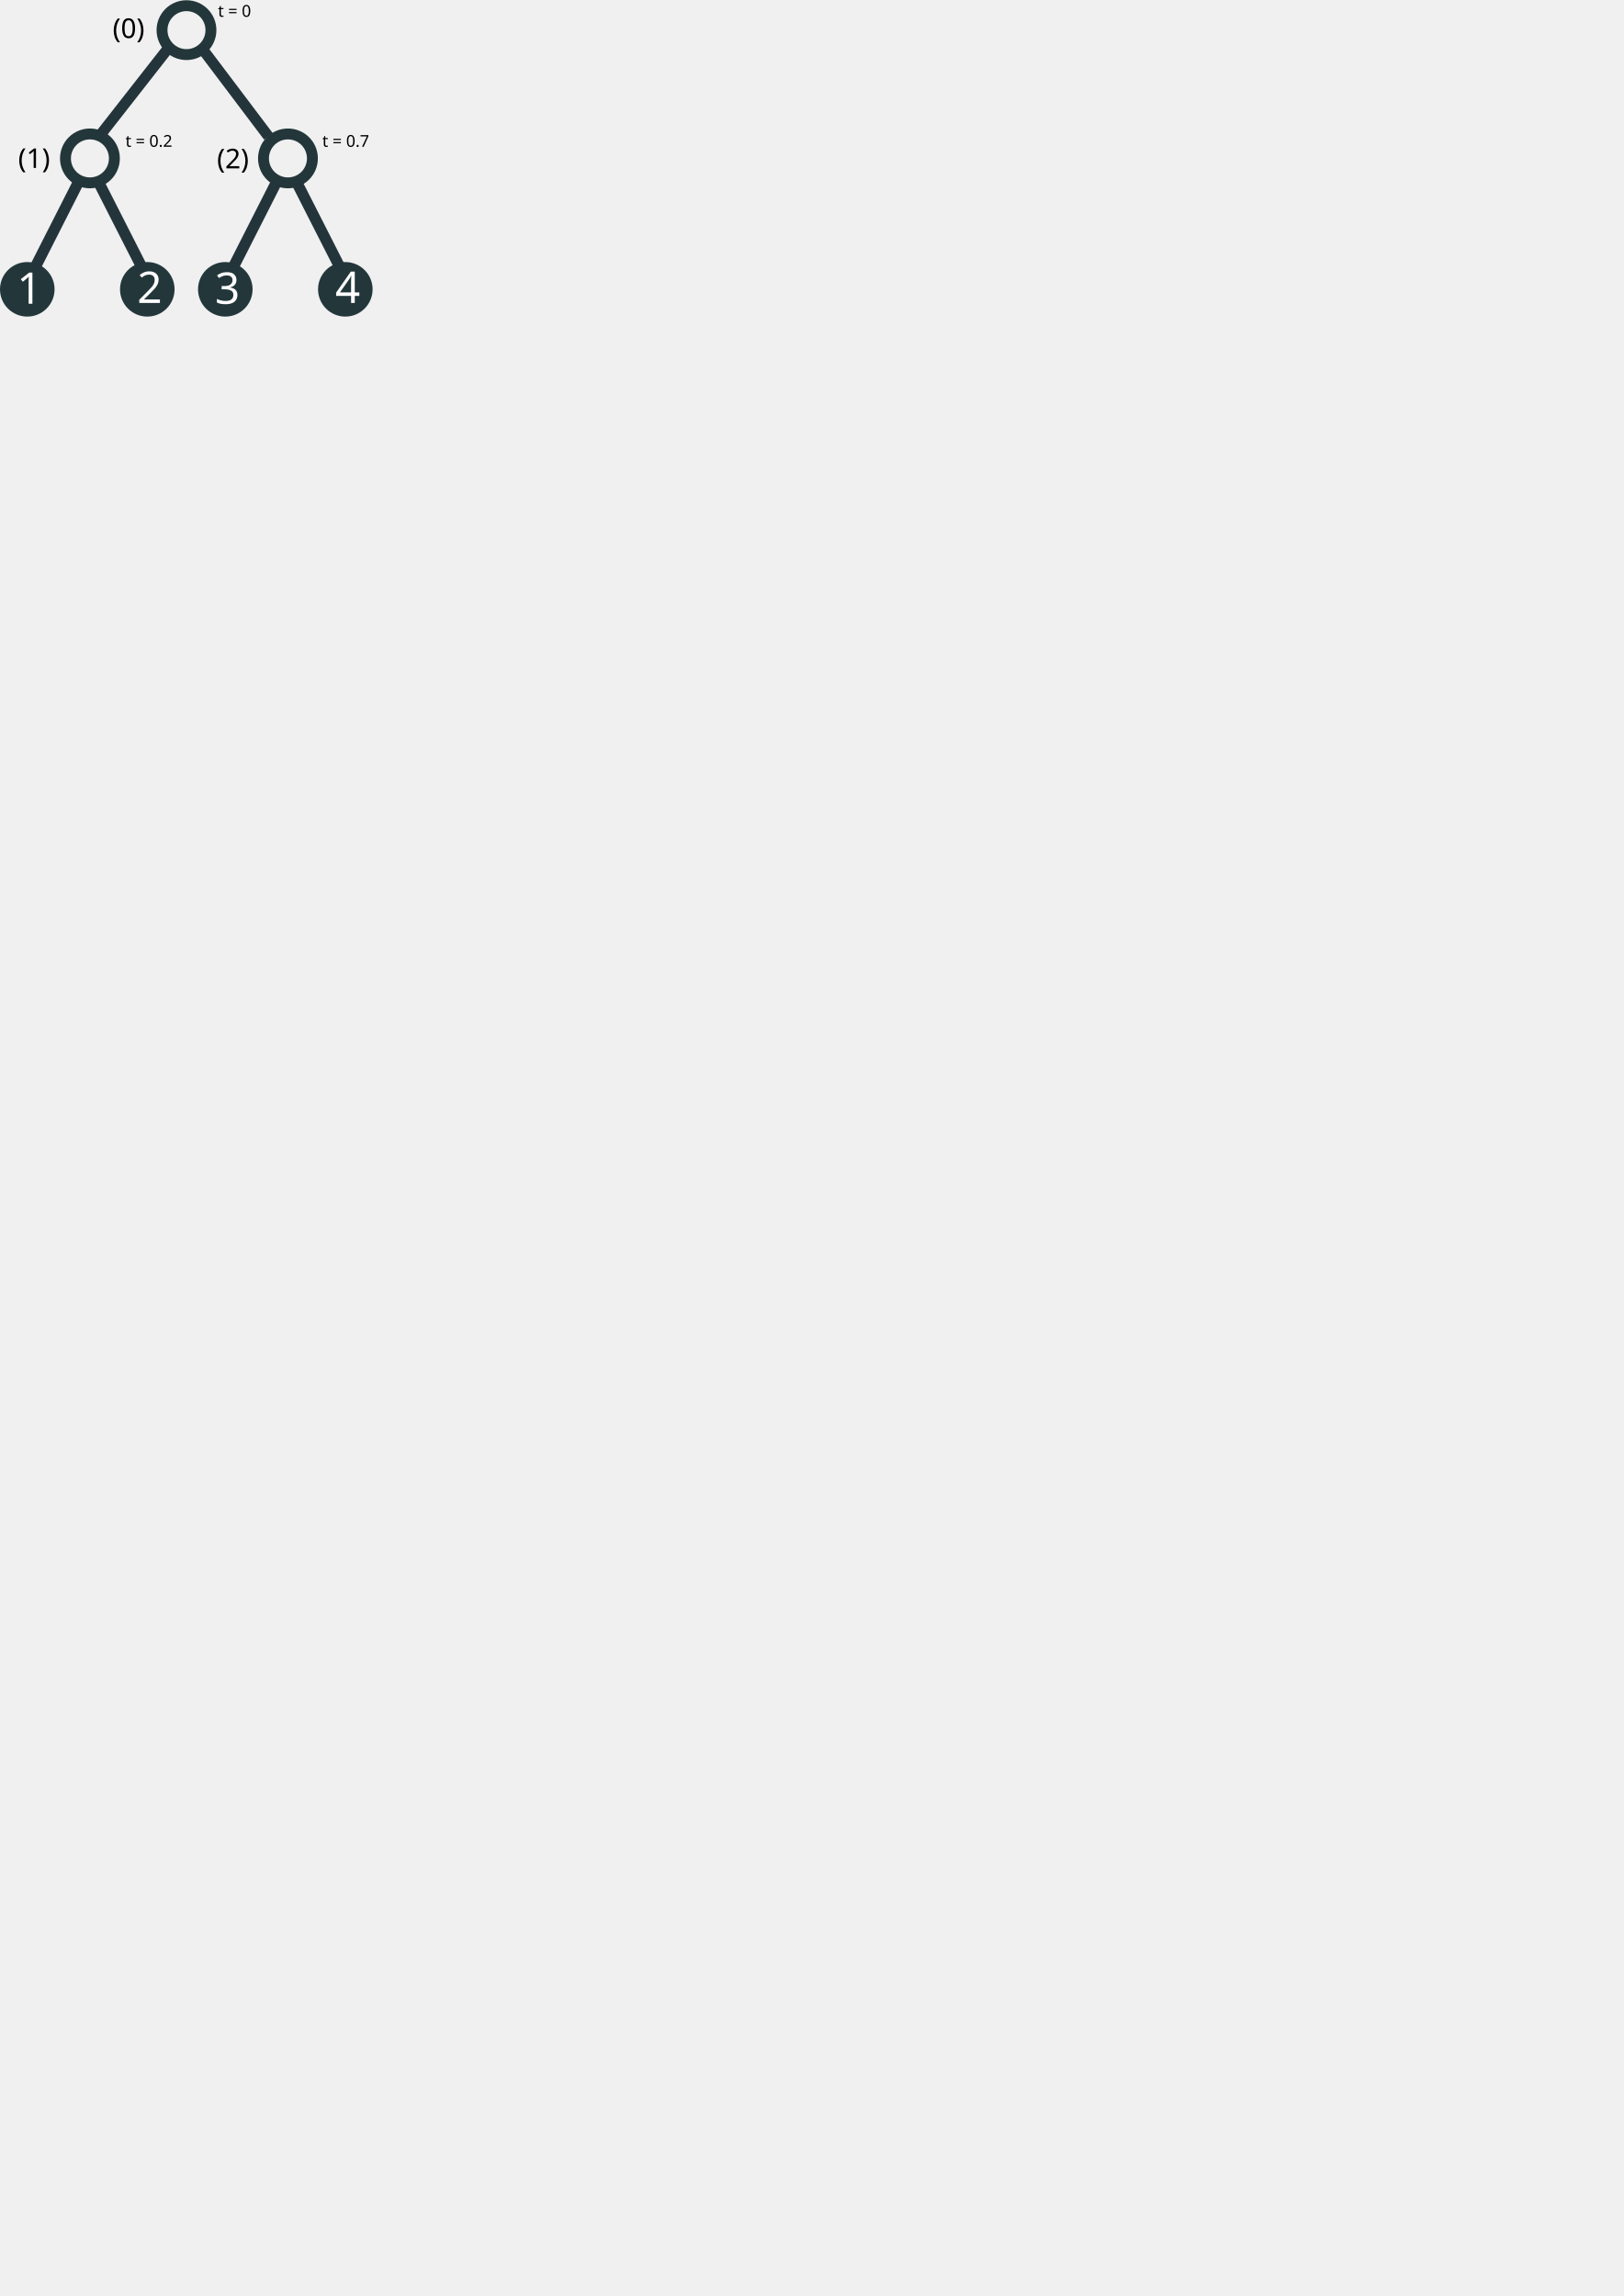
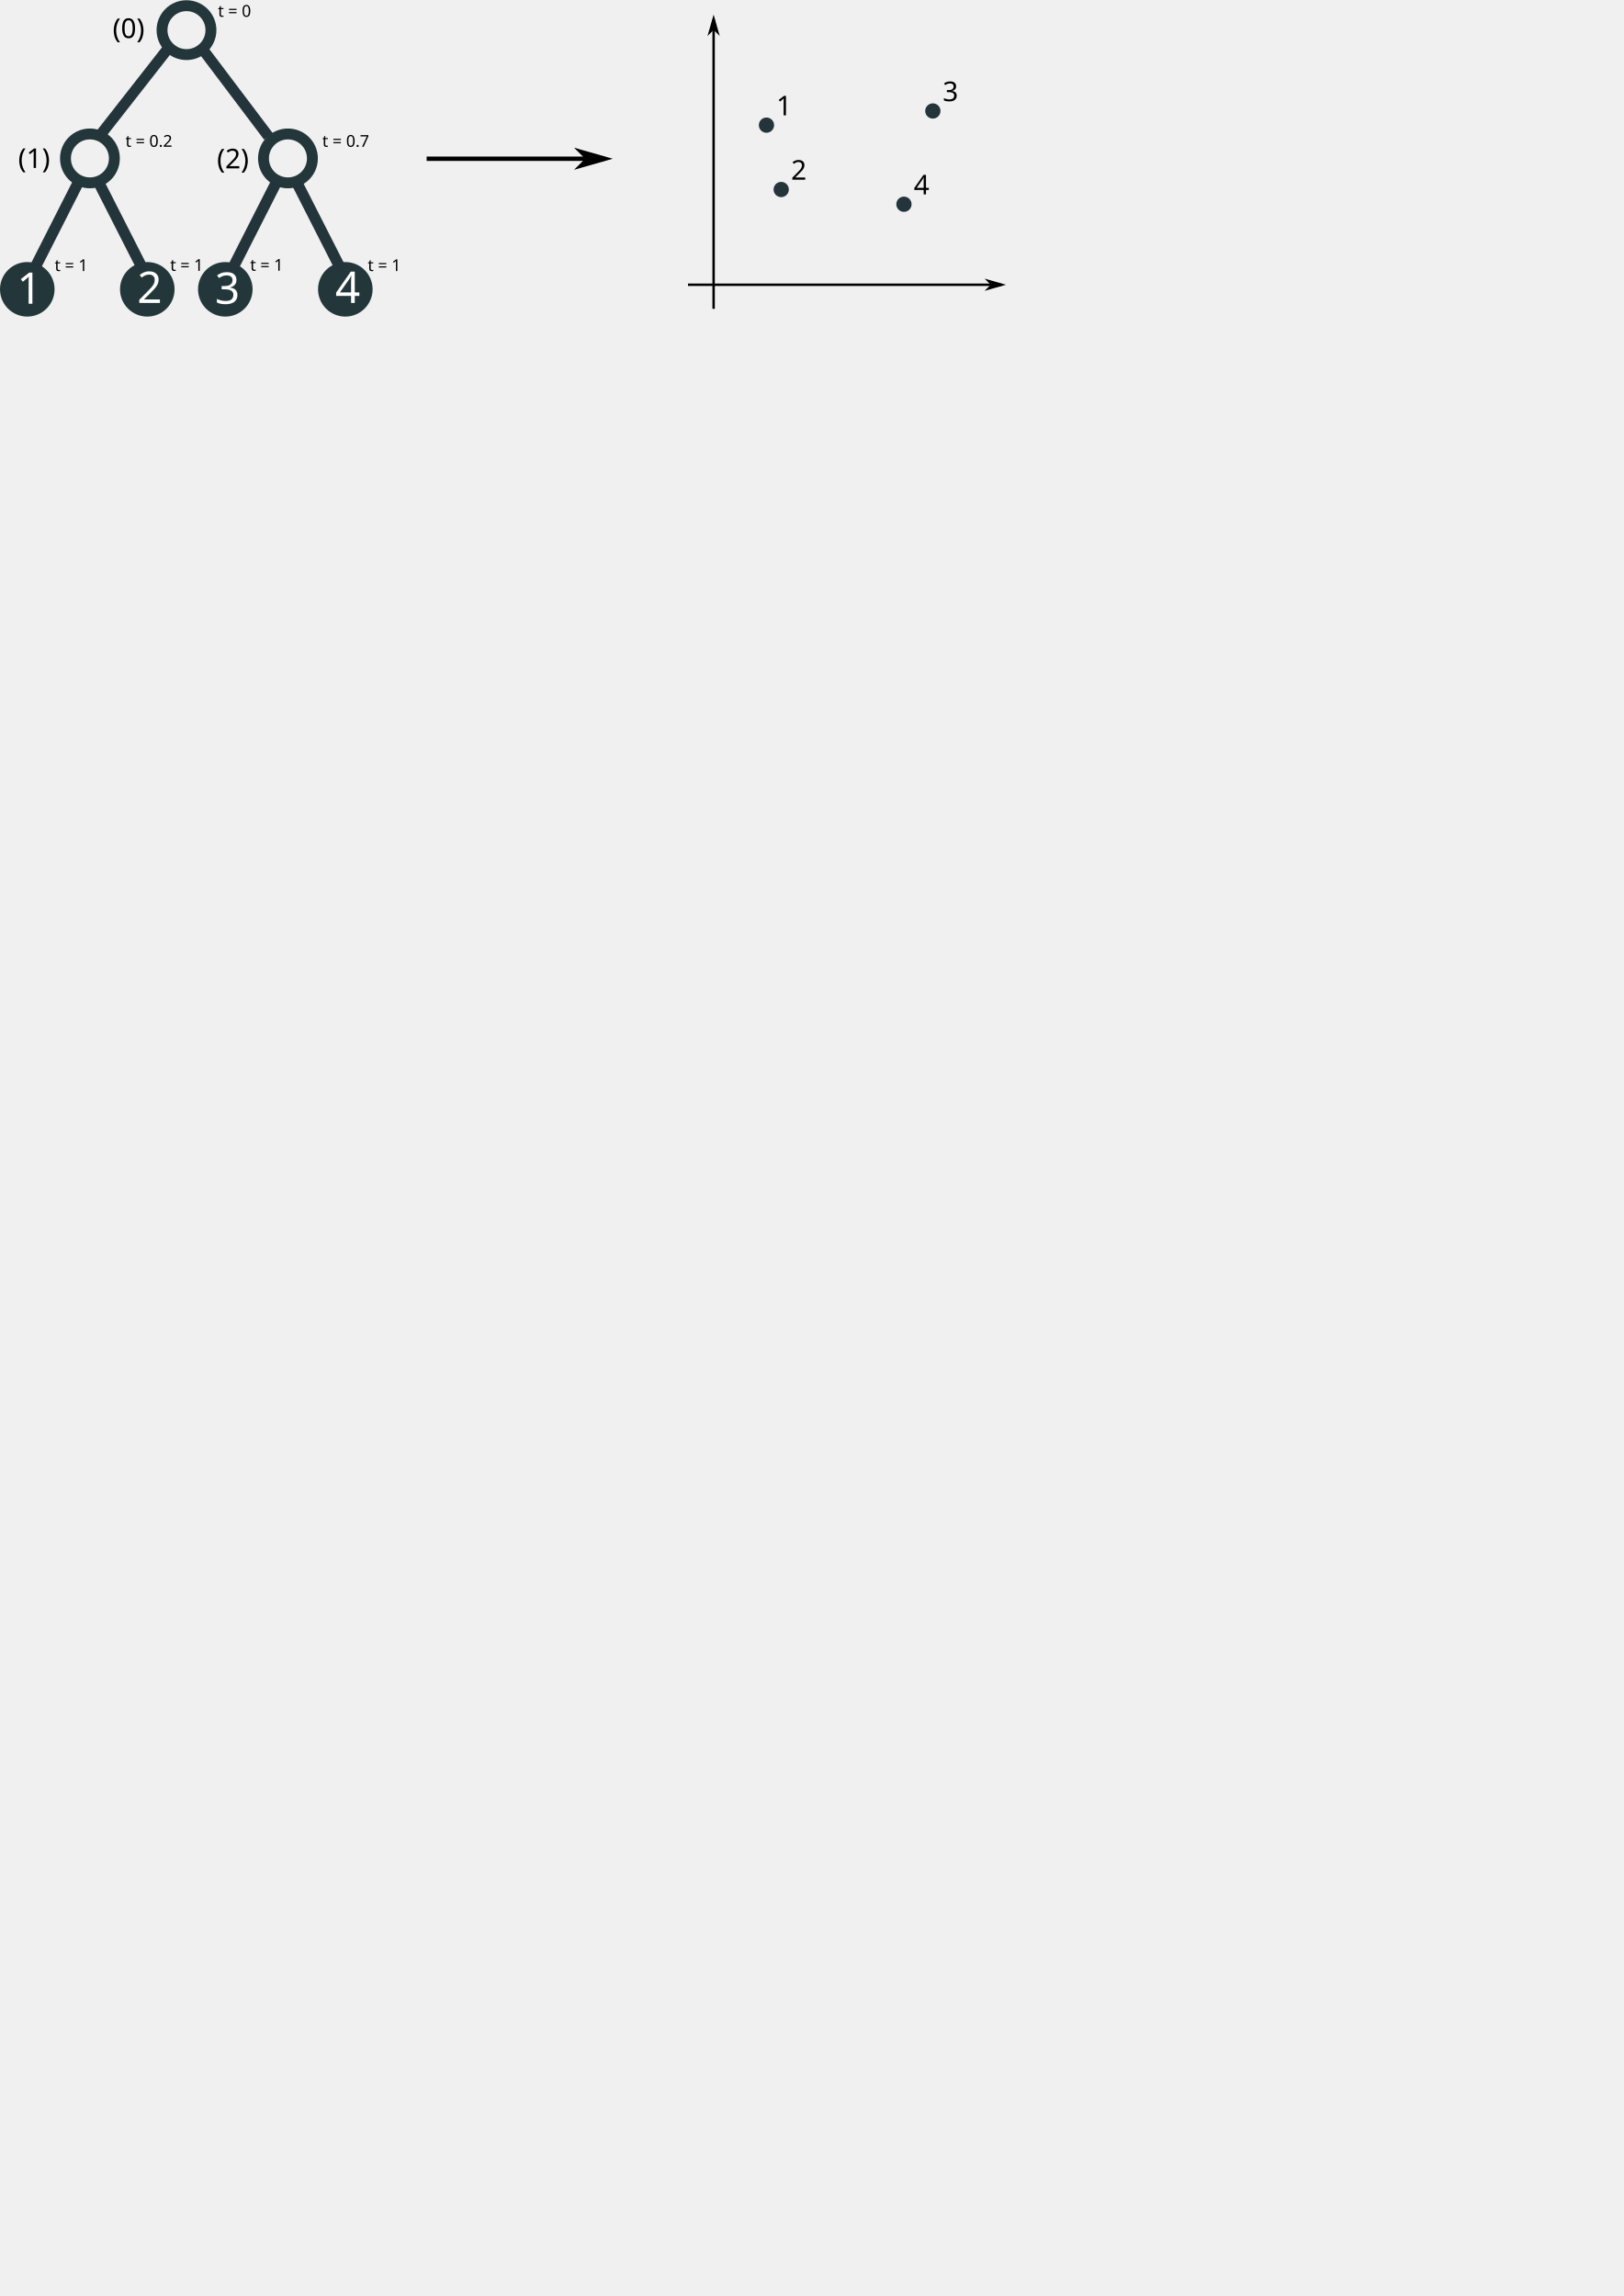
<svg xmlns="http://www.w3.org/2000/svg" width="210mm" height="297mm" viewBox="0 0 744.094 1052.362" id="svg2" version="1.1">
  <defs id="defs4">
+     <marker orient="auto" refY="0.0" refX="0.0" id="marker5978" style="overflow:visible;">
+       <path id="path5980" d="M 0.0,0.0 L 5.0,-5.0 L -12.5,0.0 L 5.0,5.0 L 0.0,0.0 z " style="fill-rule:evenodd;stroke:#000000;stroke-width:1pt;stroke-opacity:1;fill:#000000;fill-opacity:1" transform="scale(0.4) rotate(180) translate(10,0)" />
+     </marker>
    <marker style="overflow:visible;" id="marker20567" refX="0.0" refY="0.0" orient="auto">
      <path transform="scale(0.4) rotate(180) translate(10,0)" style="fill-rule:evenodd;stroke:#000000;stroke-width:1pt;stroke-opacity:1;fill:#000000;fill-opacity:1" d="M 0.0,0.0 L 5.0,-5.0 L -12.5,0.0 L 5.0,5.0 L 0.0,0.0 z " id="path20569" />
    </marker>
    <marker style="overflow:visible" id="marker20521" refX="0.0" refY="0.0" orient="auto">
      <path transform="scale(0.4) translate(10,0)" style="fill-rule:evenodd;stroke:#000000;stroke-width:1pt;stroke-opacity:1;fill:#000000;fill-opacity:1" d="M 0.0,0.0 L 5.0,-5.0 L -12.5,0.0 L 5.0,5.0 L 0.0,0.0 z " id="path20523" />
    </marker>
    <marker orient="auto" refY="0.0" refX="0.0" id="Arrow1Send" style="overflow:visible;">
      <path id="path6227" d="M 0.0,0.0 L 5.0,-5.0 L -12.5,0.0 L 5.0,5.0 L 0.0,0.0 z " style="fill-rule:evenodd;stroke:#000000;stroke-width:1pt;stroke-opacity:1;fill:#000000;fill-opacity:1" transform="scale(0.2) rotate(180) translate(6,0)" />
    </marker>
  </defs>
  <g id="layer1">
    <circle style="opacity:1;fill:#23373b;fill-opacity:1;fill-rule:evenodd;stroke:#23373b;stroke-width:2.582;stroke-linecap:butt;stroke-linejoin:miter;stroke-miterlimit:4;stroke-dasharray:none;stroke-opacity:1" id="path3336" cx="12.5" cy="132.606" r="11.209" />
    <circle style="opacity:1;fill:#23373b;fill-opacity:0;fill-rule:evenodd;stroke:#23373b;stroke-width:5;stroke-linecap:butt;stroke-linejoin:miter;stroke-miterlimit:4;stroke-dasharray:none;stroke-opacity:1" id="path3336-2-3" cx="41.209" cy="72.606" r="11.209" />
    <text xml:space="preserve" style="font-style:normal;font-weight:normal;font-size:40px;line-height:125%;font-family:sans-serif;letter-spacing:0px;word-spacing:0px;fill:#000000;fill-opacity:1;stroke:none;stroke-width:1px;stroke-linecap:butt;stroke-linejoin:miter;stroke-opacity:1" x="7.75" y="139.231" id="text4233">
      <tspan id="tspan4235" x="7.75" y="139.231" style="font-style:normal;font-variant:normal;font-weight:300;font-stretch:normal;font-size:20px;font-family:'Fira Sans';-inkscape-font-specification:'Fira Sans Light';fill:#ffffff;fill-opacity:1">1</tspan>
    </text>
    <g id="g4462" transform="translate(-21.5,-127.256)">
      <circle r="11.209" cy="259.862" cx="89" id="path3336-2" style="opacity:1;fill:#23373b;fill-opacity:1;fill-rule:evenodd;stroke:#23373b;stroke-width:2.582;stroke-linecap:butt;stroke-linejoin:miter;stroke-miterlimit:4;stroke-dasharray:none;stroke-opacity:1" />
      <text id="text4233-7" y="266.112" x="84.375" style="font-style:normal;font-weight:normal;font-size:40px;line-height:125%;font-family:sans-serif;letter-spacing:0px;word-spacing:0px;fill:#000000;fill-opacity:1;stroke:none;stroke-width:1px;stroke-linecap:butt;stroke-linejoin:miter;stroke-opacity:1" xml:space="preserve">
        <tspan style="font-style:normal;font-variant:normal;font-weight:300;font-stretch:normal;font-size:20px;font-family:'Fira Sans';-inkscape-font-specification:'Fira Sans Light';fill:#ffffff;fill-opacity:1" y="266.112" x="84.375" id="tspan4235-0">2</tspan>
      </text>
    </g>
    <circle style="opacity:1;fill:#23373b;fill-opacity:0;fill-rule:evenodd;stroke:#23373b;stroke-width:5;stroke-linecap:butt;stroke-linejoin:miter;stroke-miterlimit:4;stroke-dasharray:none;stroke-opacity:1" id="path3336-2-3-4" cx="85.459" cy="13.815" r="11.209" />
    <path style="fill:none;fill-rule:evenodd;stroke:#23353b;stroke-width:5.082;stroke-linecap:butt;stroke-linejoin:miter;stroke-miterlimit:4;stroke-dasharray:none;stroke-opacity:1" d="M 15.391,123.956 35.858,83.63" id="path4241-21" />
    <path style="fill:none;fill-rule:evenodd;stroke:#23353b;stroke-width:5.085;stroke-linecap:butt;stroke-linejoin:miter;stroke-miterlimit:4;stroke-dasharray:none;stroke-opacity:1" d="M 65.749,123.954 45.252,83.643" id="path4241-21-8" />
    <circle style="opacity:1;fill:#23373b;fill-opacity:1;fill-rule:evenodd;stroke:#23373b;stroke-width:2.582;stroke-linecap:butt;stroke-linejoin:miter;stroke-miterlimit:4;stroke-dasharray:none;stroke-opacity:1" id="path3336-7" cx="103.25" cy="132.606" r="11.209" />
    <circle style="opacity:1;fill:#23373b;fill-opacity:0;fill-rule:evenodd;stroke:#23373b;stroke-width:5;stroke-linecap:butt;stroke-linejoin:miter;stroke-miterlimit:4;stroke-dasharray:none;stroke-opacity:1" id="path3336-2-3-0" cx="131.959" cy="72.606" r="11.209" />
    <text xml:space="preserve" style="font-style:normal;font-weight:normal;font-size:40px;line-height:125%;font-family:sans-serif;letter-spacing:0px;word-spacing:0px;fill:#000000;fill-opacity:1;stroke:none;stroke-width:1px;stroke-linecap:butt;stroke-linejoin:miter;stroke-opacity:1" x="98.5" y="139.231" id="text4233-2">
      <tspan id="tspan4235-4" x="98.5" y="139.231" style="font-style:normal;font-variant:normal;font-weight:300;font-stretch:normal;font-size:20px;font-family:'Fira Sans';-inkscape-font-specification:'Fira Sans Light';fill:#ffffff;fill-opacity:1">3</tspan>
    </text>
    <g id="g4462-4" transform="translate(69.25,-127.256)">
      <circle r="11.209" cy="259.862" cx="89" id="path3336-2-4" style="opacity:1;fill:#23373b;fill-opacity:1;fill-rule:evenodd;stroke:#23373b;stroke-width:2.582;stroke-linecap:butt;stroke-linejoin:miter;stroke-miterlimit:4;stroke-dasharray:none;stroke-opacity:1" />
      <text id="text4233-7-5" y="266.112" x="84.375" style="font-style:normal;font-weight:normal;font-size:40px;line-height:125%;font-family:sans-serif;letter-spacing:0px;word-spacing:0px;fill:#000000;fill-opacity:1;stroke:none;stroke-width:1px;stroke-linecap:butt;stroke-linejoin:miter;stroke-opacity:1" xml:space="preserve">
        <tspan style="font-style:normal;font-variant:normal;font-weight:300;font-stretch:normal;font-size:20px;font-family:'Fira Sans';-inkscape-font-specification:'Fira Sans Light';fill:#ffffff;fill-opacity:1" y="266.112" x="84.375" id="tspan4235-0-8">4</tspan>
      </text>
    </g>
    <path style="fill:none;fill-rule:evenodd;stroke:#23353b;stroke-width:5.082;stroke-linecap:butt;stroke-linejoin:miter;stroke-miterlimit:4;stroke-dasharray:none;stroke-opacity:1" d="M 106.141,123.956 126.608,83.63" id="path4241-21-5" />
    <path style="fill:none;fill-rule:evenodd;stroke:#23353b;stroke-width:5.085;stroke-linecap:butt;stroke-linejoin:miter;stroke-miterlimit:4;stroke-dasharray:none;stroke-opacity:1" d="M 156.499,123.954 136.002,83.643" id="path4241-21-8-4" />
    <path style="fill:none;fill-rule:evenodd;stroke:#23353b;stroke-width:4.99;stroke-linecap:butt;stroke-linejoin:miter;stroke-miterlimit:4;stroke-dasharray:none;stroke-opacity:1" d="M 45.644,62.28 77.721,21.306" id="path4241-21-7" />
    <path style="fill:none;fill-rule:evenodd;stroke:#23353b;stroke-width:4.965;stroke-linecap:butt;stroke-linejoin:miter;stroke-miterlimit:4;stroke-dasharray:none;stroke-opacity:1" d="M 123.037,62.554 91.702,21.032" id="path4241-21-7-7" />
    <text xml:space="preserve" style="font-style:normal;font-weight:normal;font-size:40px;line-height:125%;font-family:sans-serif;letter-spacing:0px;word-spacing:0px;fill:#000000;fill-opacity:1;stroke:none;stroke-width:1px;stroke-linecap:butt;stroke-linejoin:miter;stroke-opacity:1" x="51.617" y="17.412" id="text19786">
      <tspan id="tspan19788" x="51.617" y="17.412" style="font-style:normal;font-variant:normal;font-weight:300;font-stretch:normal;font-size:12.5px;font-family:'Fira Sans';-inkscape-font-specification:'Fira Sans Light'">(0)</tspan>
    </text>
    <text xml:space="preserve" style="font-style:normal;font-weight:normal;font-size:40px;line-height:125%;font-family:sans-serif;letter-spacing:0px;word-spacing:0px;fill:#000000;fill-opacity:1;stroke:none;stroke-width:1px;stroke-linecap:butt;stroke-linejoin:miter;stroke-opacity:1" x="8.307" y="76.986" id="text19786-8">
      <tspan id="tspan19788-2" x="8.307" y="76.986" style="font-style:normal;font-variant:normal;font-weight:300;font-stretch:normal;font-size:12.5px;font-family:'Fira Sans';-inkscape-font-specification:'Fira Sans Light'">(1)</tspan>
    </text>
    <text xml:space="preserve" style="font-style:normal;font-weight:normal;font-size:40px;line-height:125%;font-family:sans-serif;letter-spacing:0px;word-spacing:0px;fill:#000000;fill-opacity:1;stroke:none;stroke-width:1px;stroke-linecap:butt;stroke-linejoin:miter;stroke-opacity:1" x="99.413" y="77.163" id="text19786-8-7">
      <tspan id="tspan19788-2-2" x="99.413" y="77.163" style="font-style:normal;font-variant:normal;font-weight:300;font-stretch:normal;font-size:12.5px;font-family:'Fira Sans';-inkscape-font-specification:'Fira Sans Light'">(2)</tspan>
    </text>
    <text xml:space="preserve" style="font-style:normal;font-weight:normal;font-size:40px;line-height:125%;font-family:sans-serif;letter-spacing:0px;word-spacing:0px;fill:#000000;fill-opacity:1;stroke:none;stroke-width:1px;stroke-linecap:butt;stroke-linejoin:miter;stroke-opacity:1" x="99.877" y="7.69" id="text19786-5">
      <tspan id="tspan19788-9" x="99.877" y="7.69" style="font-style:normal;font-variant:normal;font-weight:300;font-stretch:normal;font-size:7.5px;font-family:'Fira Sans';-inkscape-font-specification:'Fira Sans Light'">t = 0</tspan>
    </text>
    <text xml:space="preserve" style="font-style:normal;font-weight:normal;font-size:40px;line-height:125%;font-family:sans-serif;letter-spacing:0px;word-spacing:0px;fill:#000000;fill-opacity:1;stroke:none;stroke-width:1px;stroke-linecap:butt;stroke-linejoin:miter;stroke-opacity:1" x="57.496" y="67.28" id="text19786-5-5">
      <tspan id="tspan19788-9-8" x="57.496" y="67.28" style="font-style:normal;font-variant:normal;font-weight:300;font-stretch:normal;font-size:7.5px;font-family:'Fira Sans';-inkscape-font-specification:'Fira Sans Light'">t = 0.2</tspan>
    </text>
    <text xml:space="preserve" style="font-style:normal;font-weight:normal;font-size:40px;line-height:125%;font-family:sans-serif;letter-spacing:0px;word-spacing:0px;fill:#000000;fill-opacity:1;stroke:none;stroke-width:1px;stroke-linecap:butt;stroke-linejoin:miter;stroke-opacity:1" x="147.702" y="67.28" id="text19786-5-5-9">
      <tspan id="tspan19788-9-8-1" x="147.702" y="67.28" style="font-style:normal;font-variant:normal;font-weight:300;font-stretch:normal;font-size:7.5px;font-family:'Fira Sans';-inkscape-font-specification:'Fira Sans Light'">t = 0.7</tspan>
    </text>
+     <text xml:space="preserve" style="font-style:normal;font-weight:normal;font-size:40px;line-height:125%;font-family:sans-serif;letter-spacing:0px;word-spacing:0px;fill:#000000;fill-opacity:1;stroke:none;stroke-width:1px;stroke-linecap:butt;stroke-linejoin:miter;stroke-opacity:1" x="25.047" y="124.228" id="text19786-5-5-95">
+       <tspan id="tspan19788-9-8-0" x="25.047" y="124.228" style="font-style:normal;font-variant:normal;font-weight:300;font-stretch:normal;font-size:7.5px;font-family:'Fira Sans';-inkscape-font-specification:'Fira Sans Light'">t = 1</tspan>
+     </text>
+     <text xml:space="preserve" style="font-style:normal;font-weight:normal;font-size:40px;line-height:125%;font-family:sans-serif;letter-spacing:0px;word-spacing:0px;fill:#000000;fill-opacity:1;stroke:none;stroke-width:1px;stroke-linecap:butt;stroke-linejoin:miter;stroke-opacity:1" x="77.978" y="124.152" id="text19786-5-5-95-4">
+       <tspan id="tspan19788-9-8-0-4" x="77.978" y="124.152" style="font-style:normal;font-variant:normal;font-weight:300;font-stretch:normal;font-size:7.5px;font-family:'Fira Sans';-inkscape-font-specification:'Fira Sans Light'">t = 1</tspan>
+     </text>
+     <text xml:space="preserve" style="font-style:normal;font-weight:normal;font-size:40px;line-height:125%;font-family:sans-serif;letter-spacing:0px;word-spacing:0px;fill:#000000;fill-opacity:1;stroke:none;stroke-width:1px;stroke-linecap:butt;stroke-linejoin:miter;stroke-opacity:1" x="114.619" y="124.101" id="text19786-5-5-95-1">
+       <tspan id="tspan19788-9-8-0-9" x="114.619" y="124.101" style="font-style:normal;font-variant:normal;font-weight:300;font-stretch:normal;font-size:7.5px;font-family:'Fira Sans';-inkscape-font-specification:'Fira Sans Light'">t = 1</tspan>
+     </text>
+     <text xml:space="preserve" style="font-style:normal;font-weight:normal;font-size:40px;line-height:125%;font-family:sans-serif;letter-spacing:0px;word-spacing:0px;fill:#000000;fill-opacity:1;stroke:none;stroke-width:1px;stroke-linecap:butt;stroke-linejoin:miter;stroke-opacity:1" x="168.532" y="124.228" id="text19786-5-5-95-6">
+       <tspan id="tspan19788-9-8-0-6" x="168.532" y="124.228" style="font-style:normal;font-variant:normal;font-weight:300;font-stretch:normal;font-size:7.5px;font-family:'Fira Sans';-inkscape-font-specification:'Fira Sans Light'">t = 1</tspan>
+     </text>
+     <path style="fill:none;fill-rule:evenodd;stroke:#000000;stroke-width:1.104px;stroke-linecap:butt;stroke-linejoin:miter;stroke-opacity:1;marker-start:url(#marker20521)" d="m 327.028,8.872 c 0,0 0,132.683 0,132.683" id="path5708" />
+     <path style="fill:none;fill-rule:evenodd;stroke:#000000;stroke-width:1.104px;stroke-linecap:butt;stroke-linejoin:miter;stroke-opacity:1;marker-end:url(#marker20567)" d="m 315.296,130.512 143.555,0" id="path5710" />
+     <path style="fill:none;fill-rule:evenodd;stroke:#000000;stroke-width:2;stroke-linecap:butt;stroke-linejoin:miter;stroke-opacity:1;marker-end:url(#marker5978);stroke-miterlimit:4;stroke-dasharray:none" d="m 195.515,72.758 81.373,0" id="path5970" />
+     <circle style="fill:#23353b;fill-opacity:1;stroke:#23353b;stroke-width:2;stroke-miterlimit:4;stroke-dasharray:none;stroke-dashoffset:0;stroke-opacity:1" id="path6618" cx="351.25" cy="57.362" r="2.5" />
+     <text xml:space="preserve" style="font-style:normal;font-weight:normal;font-size:40px;line-height:125%;font-family:sans-serif;letter-spacing:0px;word-spacing:0px;fill:#000000;fill-opacity:1;stroke:none;stroke-width:1px;stroke-linecap:butt;stroke-linejoin:miter;stroke-opacity:1" x="355.75" y="52.862" id="text6620">
+       <tspan id="tspan6622" x="355.75" y="52.862" style="font-style:normal;font-variant:normal;font-weight:500;font-stretch:normal;font-size:12.5px;font-family:'Fira Sans';-inkscape-font-specification:'Fira Sans Medium'">1</tspan>
+     </text>
+     <circle style="fill:#23353b;fill-opacity:1;stroke:#23353b;stroke-width:2;stroke-miterlimit:4;stroke-dasharray:none;stroke-dashoffset:0;stroke-opacity:1" id="path6618-4" cx="358" cy="86.862" r="2.5" />
+     <text xml:space="preserve" style="font-style:normal;font-weight:normal;font-size:40px;line-height:125%;font-family:sans-serif;letter-spacing:0px;word-spacing:0px;fill:#000000;fill-opacity:1;stroke:none;stroke-width:1px;stroke-linecap:butt;stroke-linejoin:miter;stroke-opacity:1" x="362.5" y="82.362" id="text6620-3">
+       <tspan id="tspan6622-1" x="362.5" y="82.362" style="font-style:normal;font-variant:normal;font-weight:500;font-stretch:normal;font-size:12.5px;font-family:'Fira Sans';-inkscape-font-specification:'Fira Sans Medium'">2</tspan>
+     </text>
+     <circle style="fill:#23353b;fill-opacity:1;stroke:#23353b;stroke-width:2;stroke-miterlimit:4;stroke-dasharray:none;stroke-dashoffset:0;stroke-opacity:1" id="path6618-3" cx="427.5" cy="50.862" r="2.5" />
+     <text xml:space="preserve" style="font-style:normal;font-weight:normal;font-size:40px;line-height:125%;font-family:sans-serif;letter-spacing:0px;word-spacing:0px;fill:#000000;fill-opacity:1;stroke:none;stroke-width:1px;stroke-linecap:butt;stroke-linejoin:miter;stroke-opacity:1" x="432" y="46.362" id="text6620-7">
+       <tspan id="tspan6622-6" x="432" y="46.362" style="font-style:normal;font-variant:normal;font-weight:500;font-stretch:normal;font-size:12.5px;font-family:'Fira Sans';-inkscape-font-specification:'Fira Sans Medium'">3</tspan>
+     </text>
+     <circle style="fill:#23353b;fill-opacity:1;stroke:#23353b;stroke-width:2;stroke-miterlimit:4;stroke-dasharray:none;stroke-dashoffset:0;stroke-opacity:1" id="path6618-4-6" cx="414.25" cy="93.612" r="2.5" />
+     <text xml:space="preserve" style="font-style:normal;font-weight:normal;font-size:40px;line-height:125%;font-family:sans-serif;letter-spacing:0px;word-spacing:0px;fill:#000000;fill-opacity:1;stroke:none;stroke-width:1px;stroke-linecap:butt;stroke-linejoin:miter;stroke-opacity:1" x="418.75" y="89.112" id="text6620-3-4">
+       <tspan id="tspan6622-1-1" x="418.75" y="89.112" style="font-style:normal;font-variant:normal;font-weight:500;font-stretch:normal;font-size:12.5px;font-family:'Fira Sans';-inkscape-font-specification:'Fira Sans Medium'">4</tspan>
+     </text>
  </g>
</svg>
